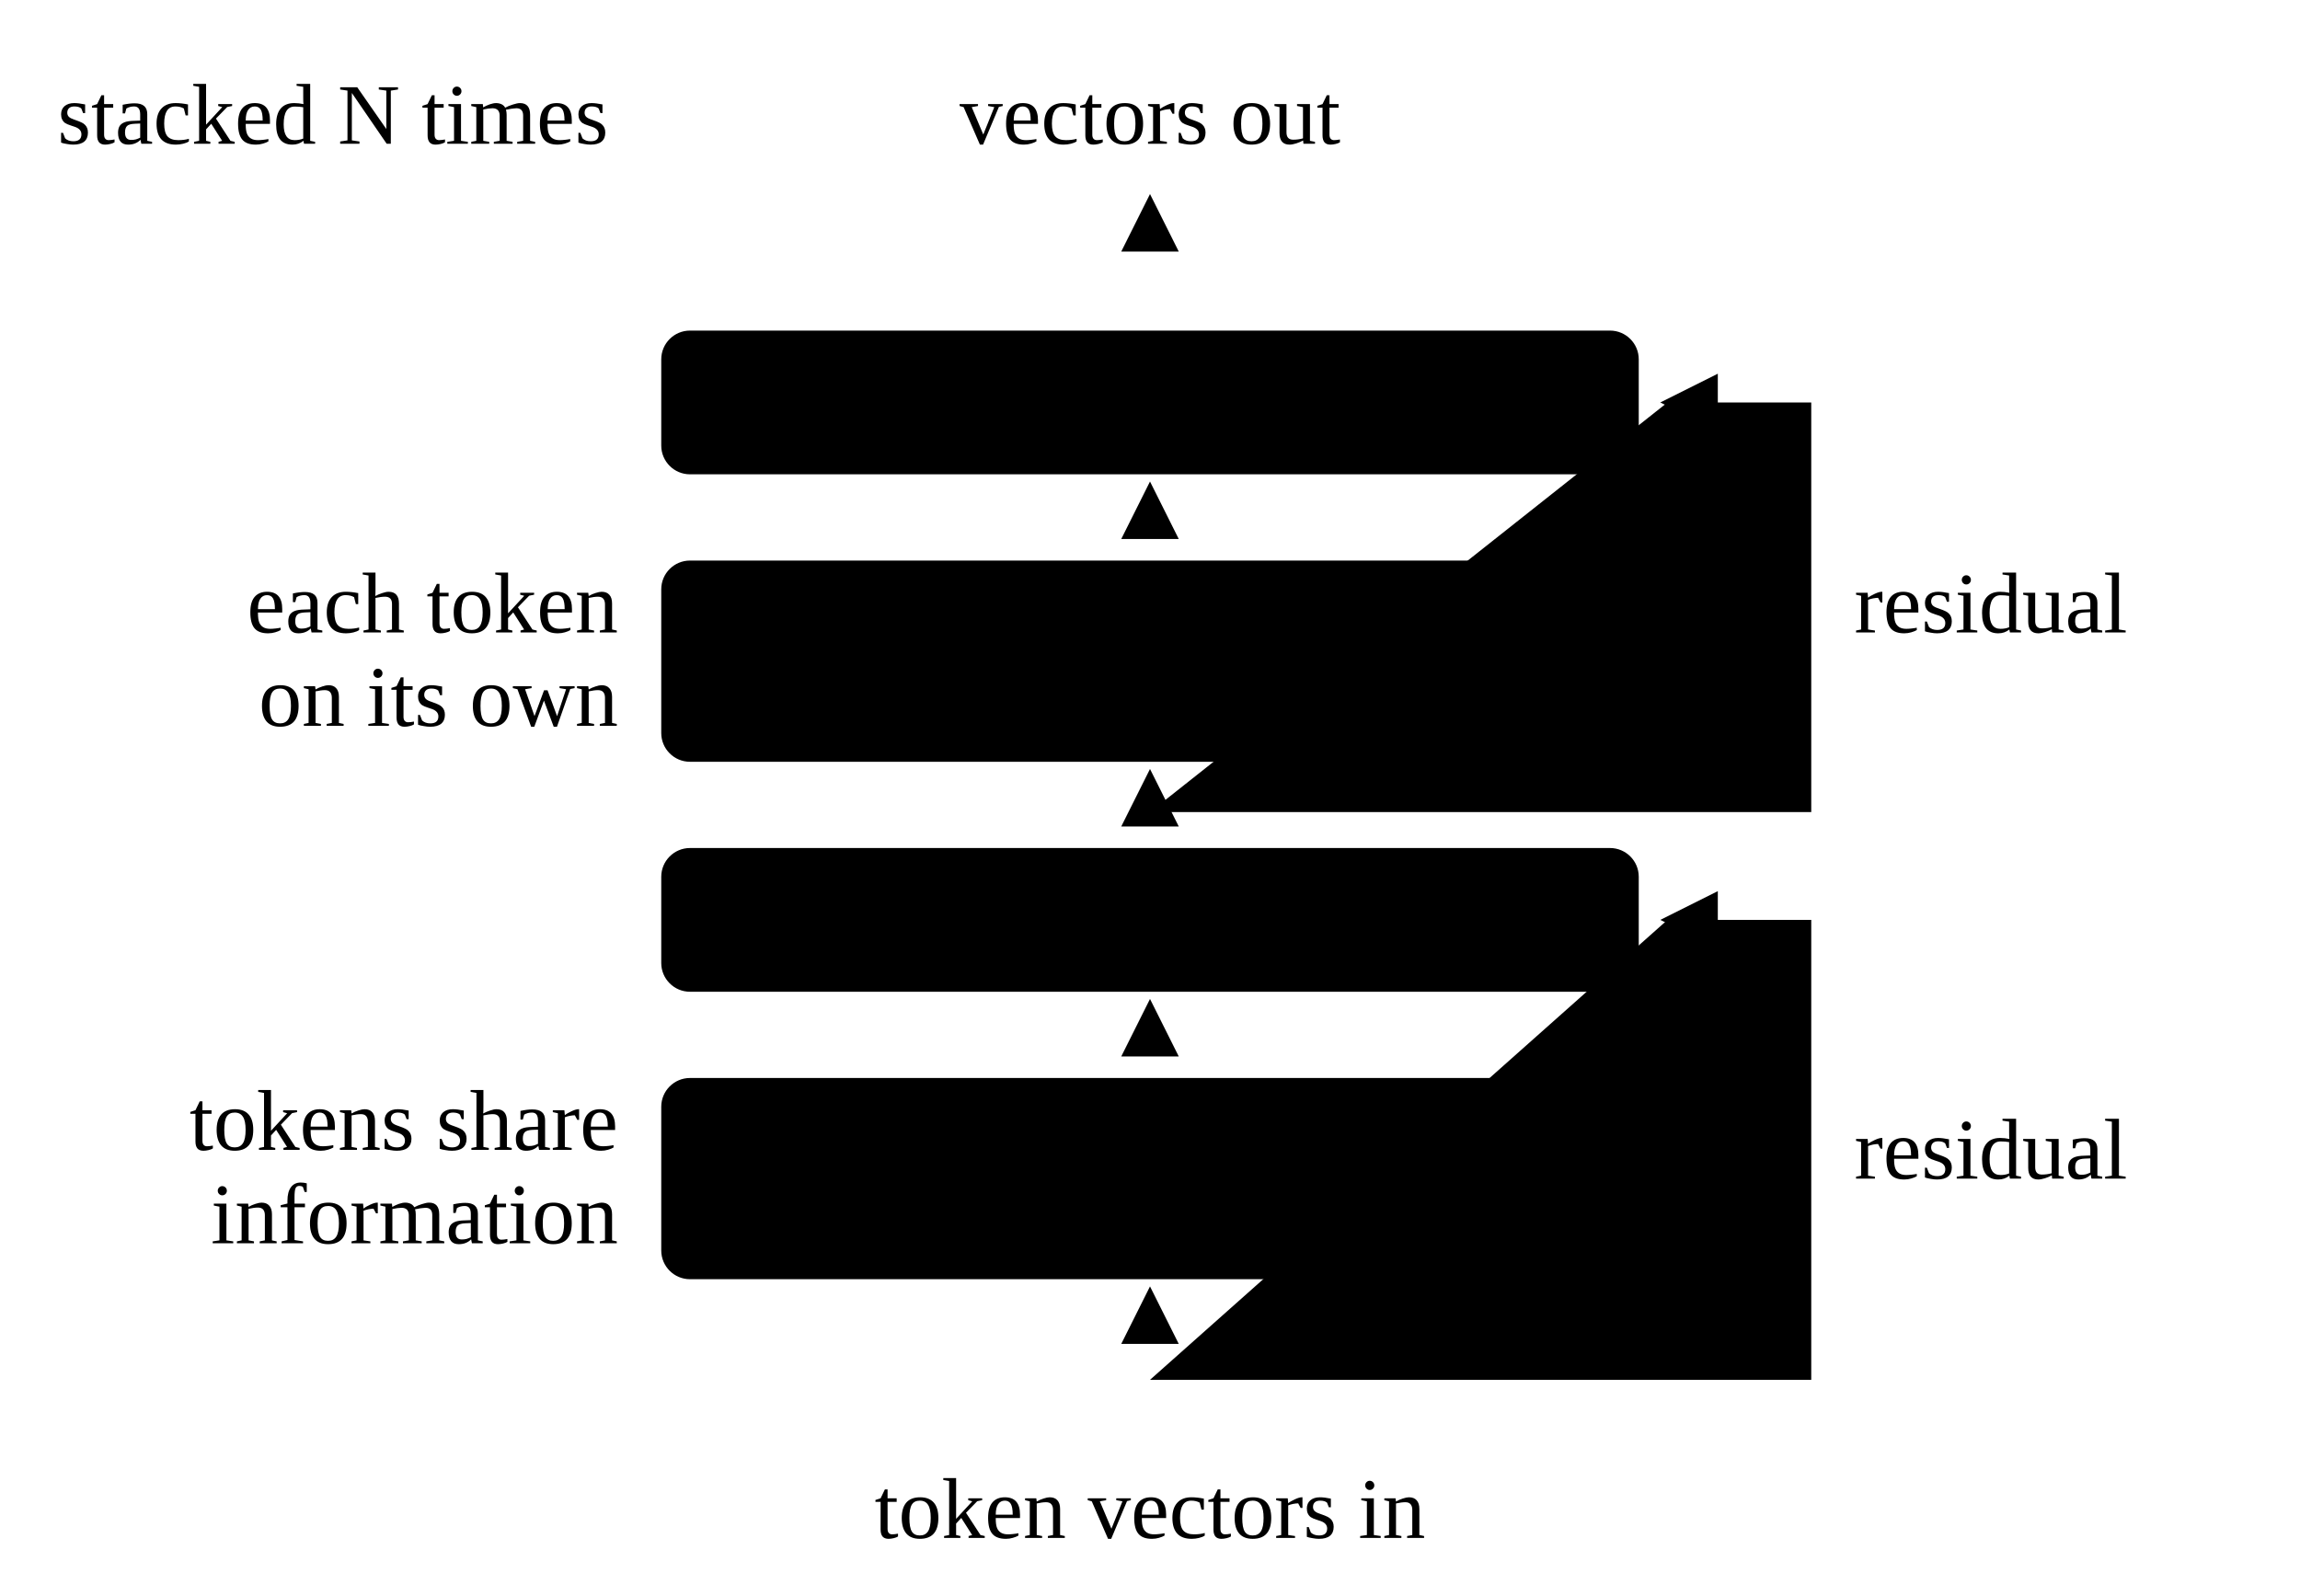
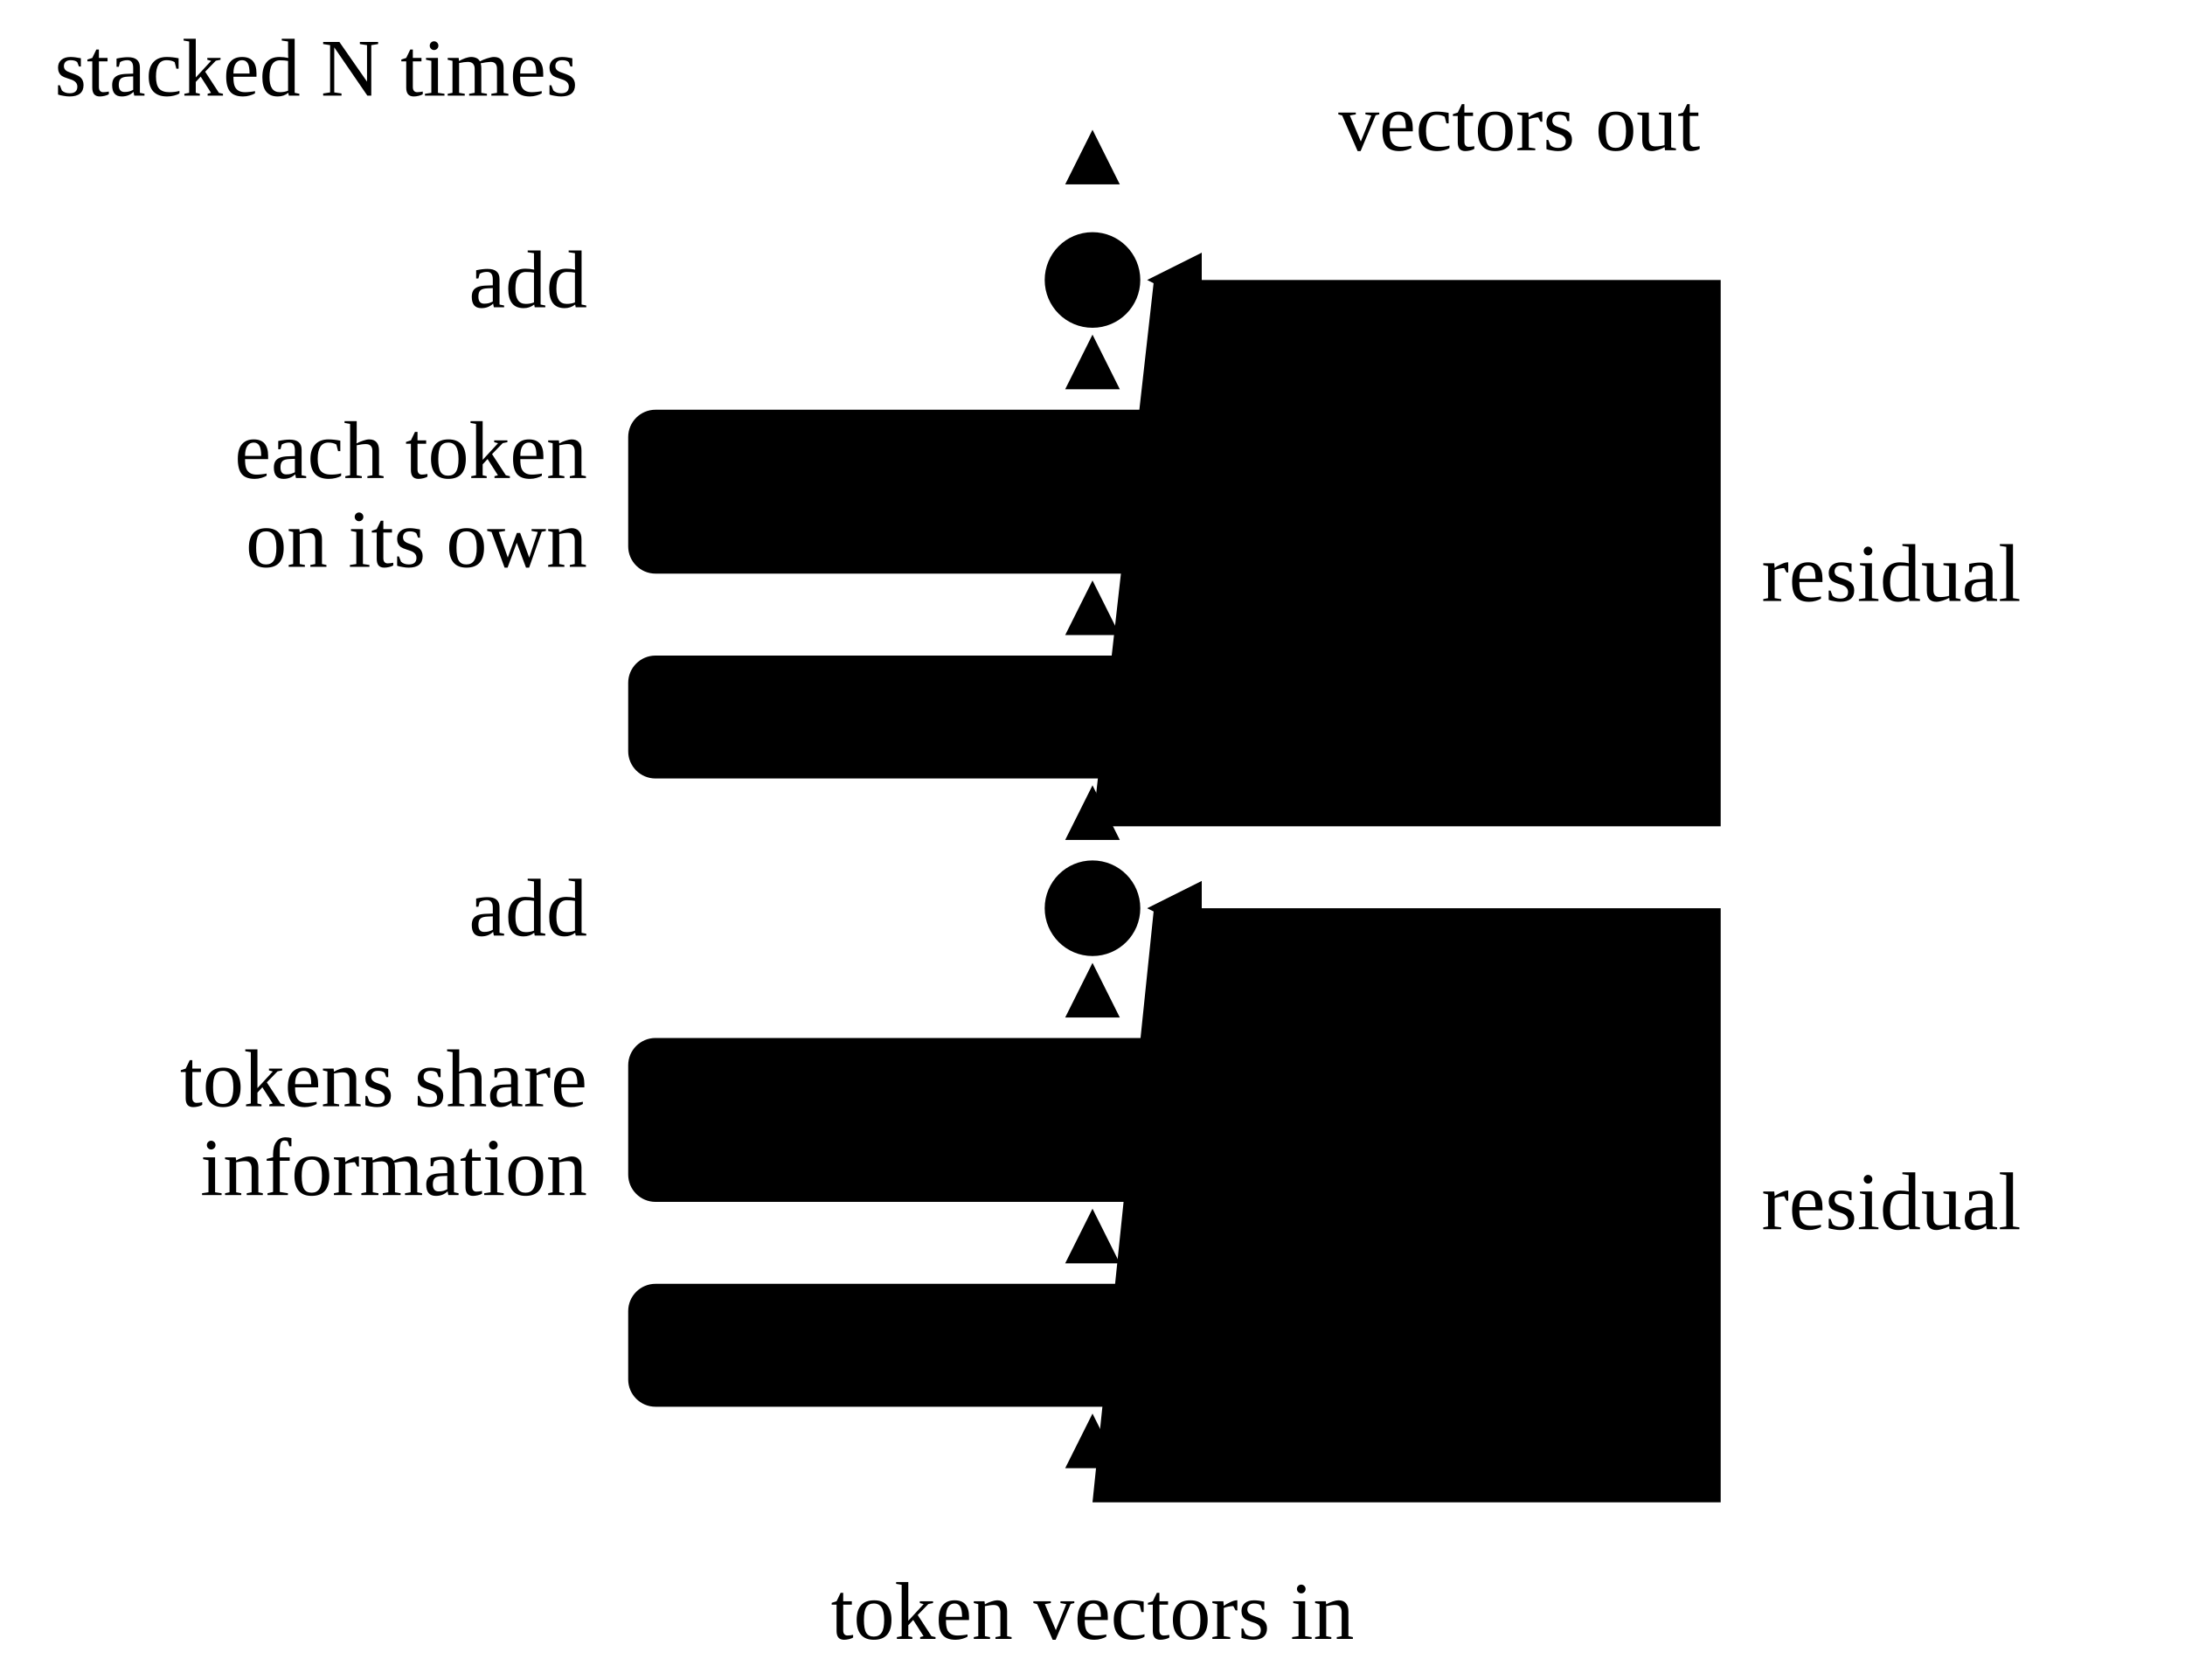
- <svg xmlns="http://www.w3.org/2000/svg" viewBox="0 0 320 222" role="img">
+ <svg xmlns="http://www.w3.org/2000/svg" viewBox="0 0 320 246" role="img">
  <defs>
    <marker id="transformer-block-arrow" viewBox="0 0 8 8" refX="7" refY="4" markerWidth="8" markerHeight="8" markerUnits="userSpaceOnUse" orient="auto-start-reverse">
      <path d="M0,0 L8,4 L0,8 z" class="f-ink s-none" />
    </marker>
  </defs>
-   <text x="160" y="214" text-anchor="middle" class="t-small">token vectors in</text>
-   <line x1="160" y1="202" x2="160" y2="180" class="s-ink s-thin" marker-end="url(#transformer-block-arrow)" />
-   <rect x="92" y="150" width="136" height="28" rx="4" class="f-sheet s-ink" />
+   <text x="8" y="14" class="t-small t-muted">stacked N times</text>
+   <text x="160" y="240" text-anchor="middle" class="t-small">token vectors in</text>
+   <line x1="160" y1="230" x2="160" y2="208" class="s-ink s-thin" marker-end="url(#transformer-block-arrow)" />
+   <rect x="92" y="188" width="136" height="18" rx="4" class="s-line" />
+   <text x="160" y="201" text-anchor="middle" class="t-small">Norm</text>
+   <line x1="160" y1="188" x2="160" y2="178" class="s-ink s-thin" marker-end="url(#transformer-block-arrow)" />
+   <rect x="92" y="152" width="136" height="24" rx="4" class="f-sheet s-ink" />
  <text x="160" y="168" text-anchor="middle">Self-attention</text>
-   <line x1="160" y1="150" x2="160" y2="140" class="s-ink s-thin" marker-end="url(#transformer-block-arrow)" />
-   <rect x="92" y="118" width="136" height="20" rx="4" class="s-line" />
-   <text x="160" y="132" text-anchor="middle">Add &amp; norm</text>
-   <line x1="160" y1="118" x2="160" y2="108" class="s-ink s-thin" marker-end="url(#transformer-block-arrow)" />
-   <rect x="92" y="78" width="136" height="28" rx="4" class="f-sheet s-ink" />
-   <text x="160" y="96" text-anchor="middle">Feed-forward</text>
-   <line x1="160" y1="78" x2="160" y2="68" class="s-ink s-thin" marker-end="url(#transformer-block-arrow)" />
-   <rect x="92" y="46" width="136" height="20" rx="4" class="s-line" />
-   <text x="160" y="60" text-anchor="middle">Add &amp; norm</text>
-   <line x1="160" y1="46" x2="160" y2="28" class="s-ink s-thin" marker-end="url(#transformer-block-arrow)" />
-   <text x="160" y="20" text-anchor="middle" class="t-small">vectors out</text>
-   <path d="M160,192 H252 V128 H232" class="s-ink s-thin" marker-end="url(#transformer-block-arrow)" />
-   <path d="M160,113 H252 V56 H232" class="s-ink s-thin" marker-end="url(#transformer-block-arrow)" />
-   <text x="258" y="164" class="t-small t-muted">residual</text>
+   <line x1="160" y1="152" x2="160" y2="142" class="s-ink s-thin" marker-end="url(#transformer-block-arrow)" />
+   <circle cx="160" cy="133" r="7" class="s-ink" />
+   <path d="M155,133 H165 M160,128 V138" class="s-ink s-thin" />
+   <line x1="160" y1="126" x2="160" y2="116" class="s-ink s-thin" marker-end="url(#transformer-block-arrow)" />
+   <rect x="92" y="96" width="136" height="18" rx="4" class="s-line" />
+   <text x="160" y="109" text-anchor="middle" class="t-small">Norm</text>
+   <line x1="160" y1="96" x2="160" y2="86" class="s-ink s-thin" marker-end="url(#transformer-block-arrow)" />
+   <rect x="92" y="60" width="136" height="24" rx="4" class="f-sheet s-ink" />
+   <text x="160" y="76" text-anchor="middle">Feed-forward</text>
+   <line x1="160" y1="60" x2="160" y2="50" class="s-ink s-thin" marker-end="url(#transformer-block-arrow)" />
+   <circle cx="160" cy="41" r="7" class="s-ink" />
+   <path d="M155,41 H165 M160,36 V46" class="s-ink s-thin" />
+   <line x1="160" y1="34" x2="160" y2="20" class="s-ink s-thin" marker-end="url(#transformer-block-arrow)" />
+   <text x="196" y="22" class="t-small">vectors out</text>
+   <path d="M160,220 H252 V133 H169" class="s-ink s-thin" marker-end="url(#transformer-block-arrow)" />
+   <path d="M160,121 H252 V41 H169" class="s-ink s-thin" marker-end="url(#transformer-block-arrow)" />
+   <text x="258" y="180" class="t-small t-muted">residual</text>
  <text x="258" y="88" class="t-small t-muted">residual</text>
-   <text x="86" y="160" text-anchor="end" class="t-small">tokens share</text>
-   <text x="86" y="173" text-anchor="end" class="t-small">information</text>
-   <text x="86" y="88" text-anchor="end" class="t-small">each token</text>
-   <text x="86" y="101" text-anchor="end" class="t-small">on its own</text>
-   <text x="8" y="20" class="t-small t-muted">stacked N times</text>
+   <text x="86" y="162" text-anchor="end" class="t-small">tokens share</text>
+   <text x="86" y="175" text-anchor="end" class="t-small">information</text>
+   <text x="86" y="70" text-anchor="end" class="t-small">each token</text>
+   <text x="86" y="83" text-anchor="end" class="t-small">on its own</text>
+   <text x="86" y="137" text-anchor="end" class="t-small t-muted">add</text>
+   <text x="86" y="45" text-anchor="end" class="t-small t-muted">add</text>
</svg>
